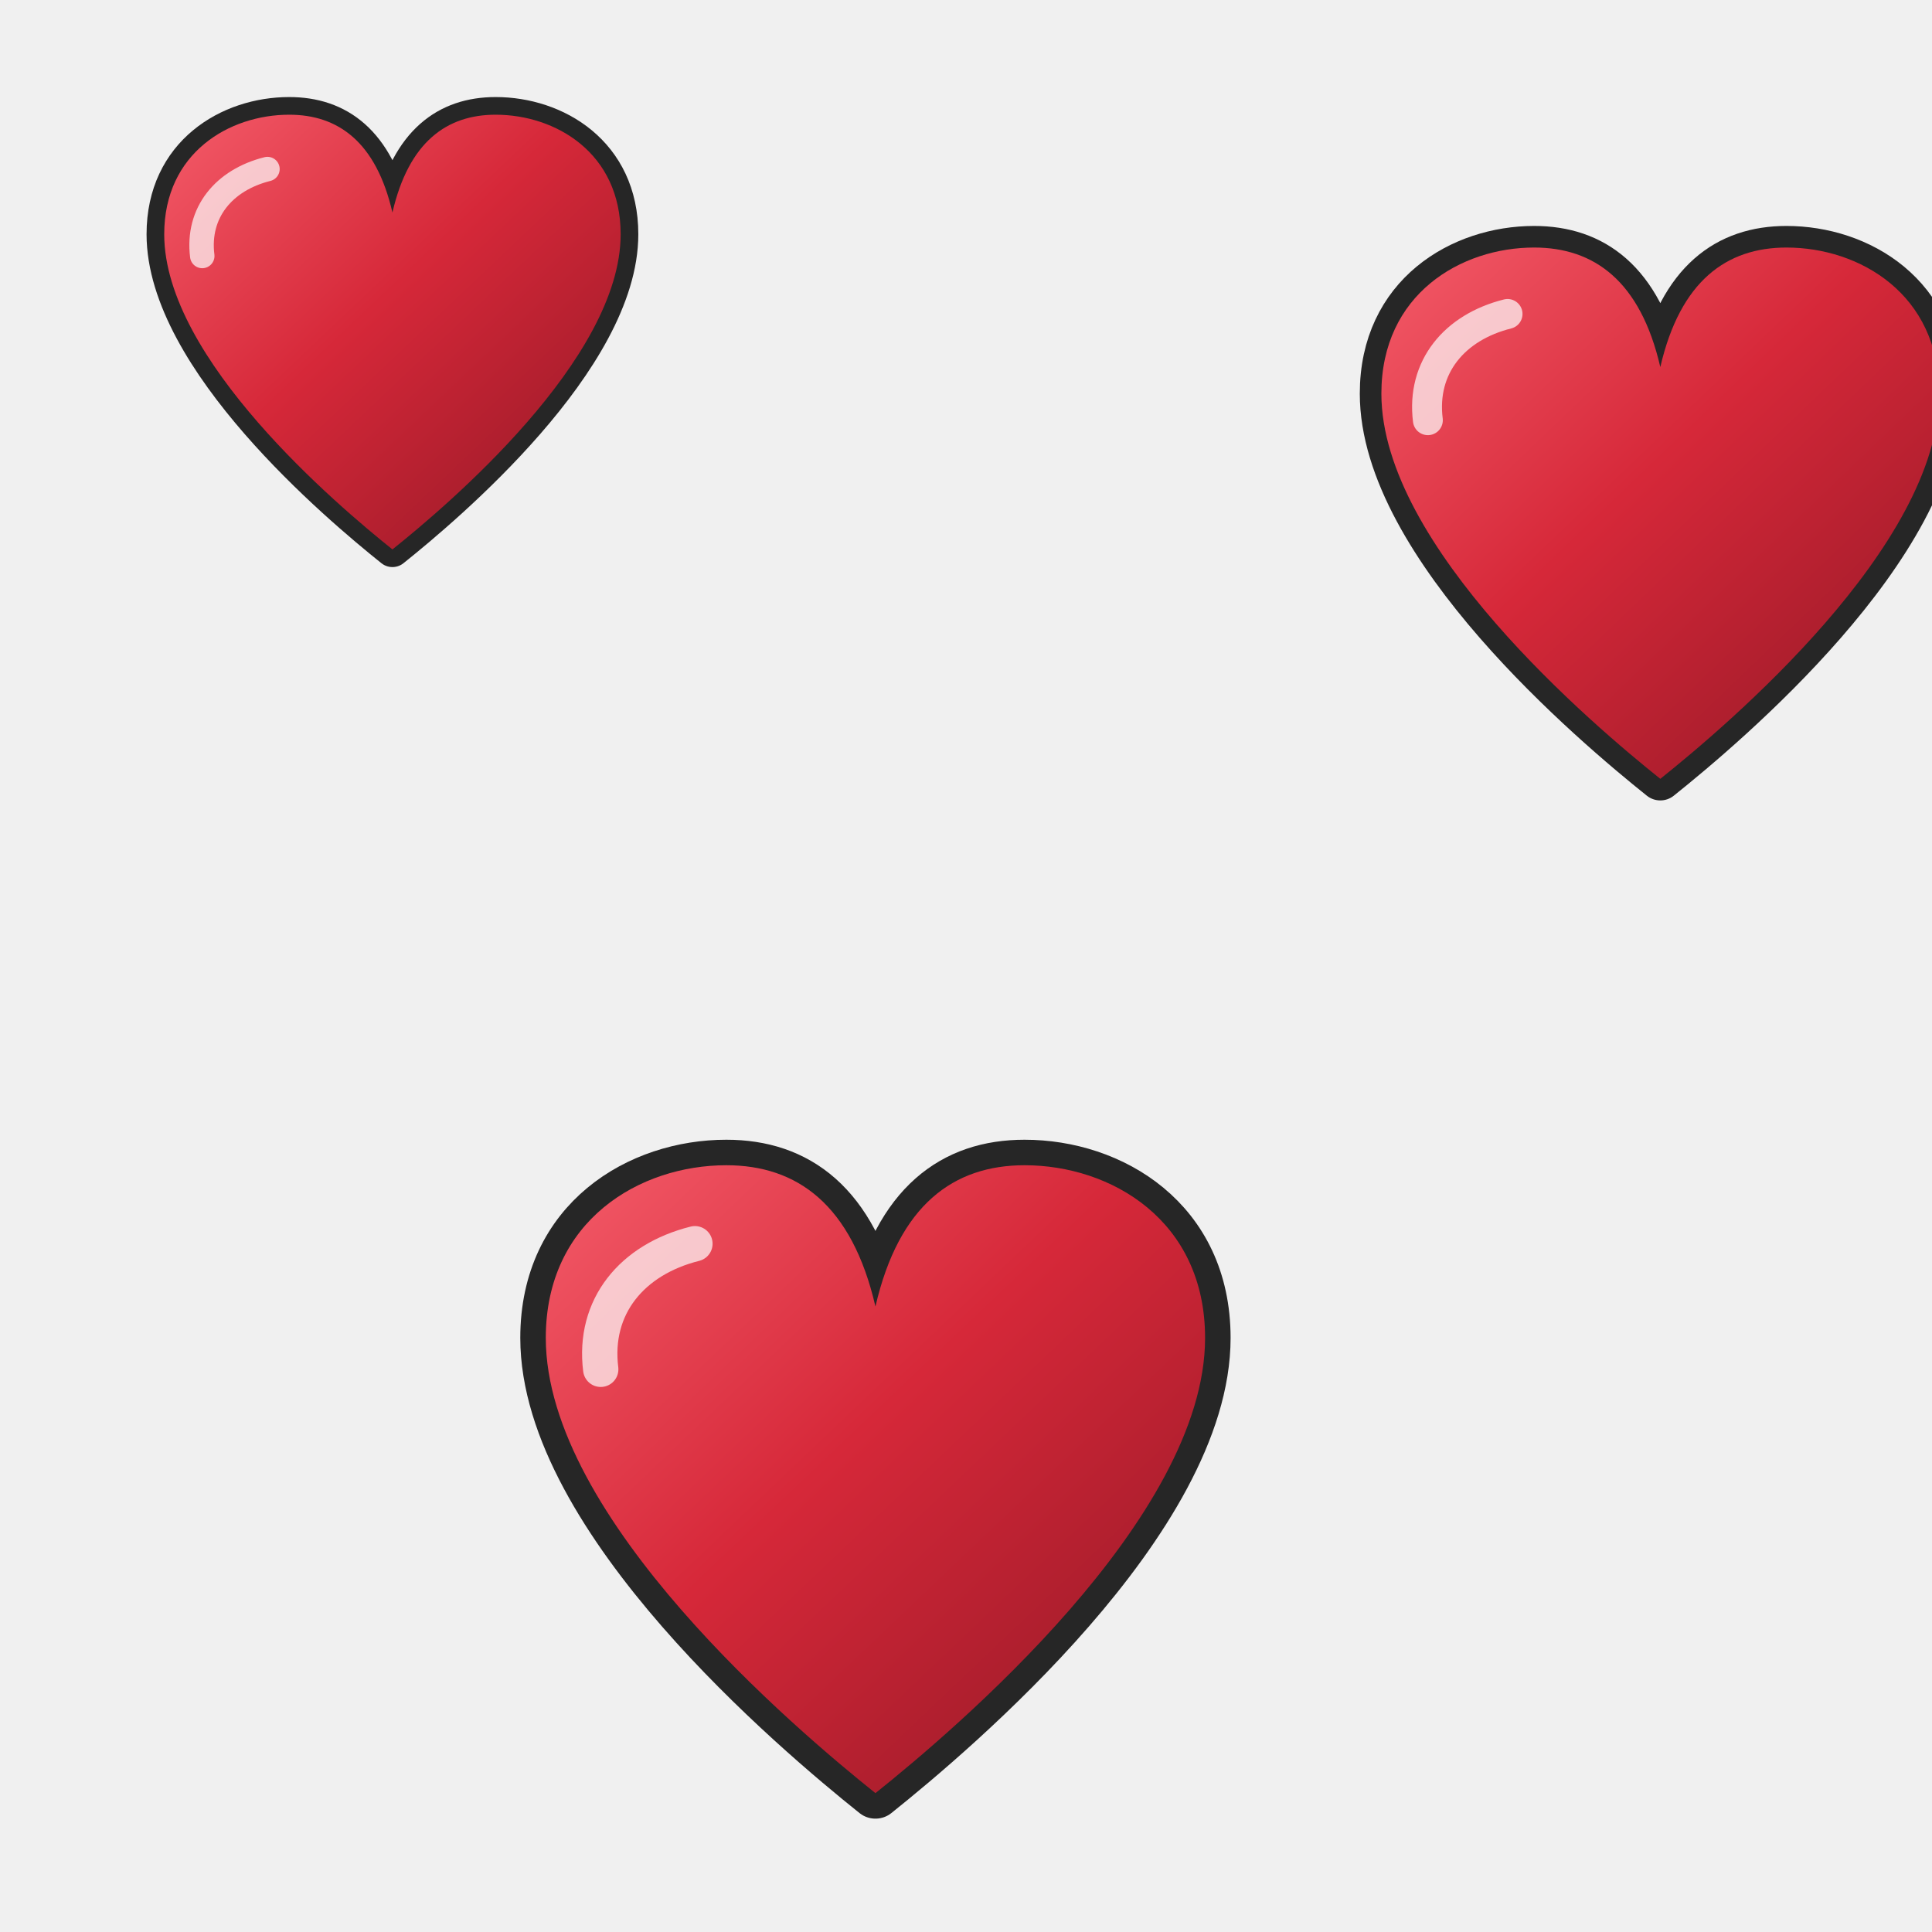
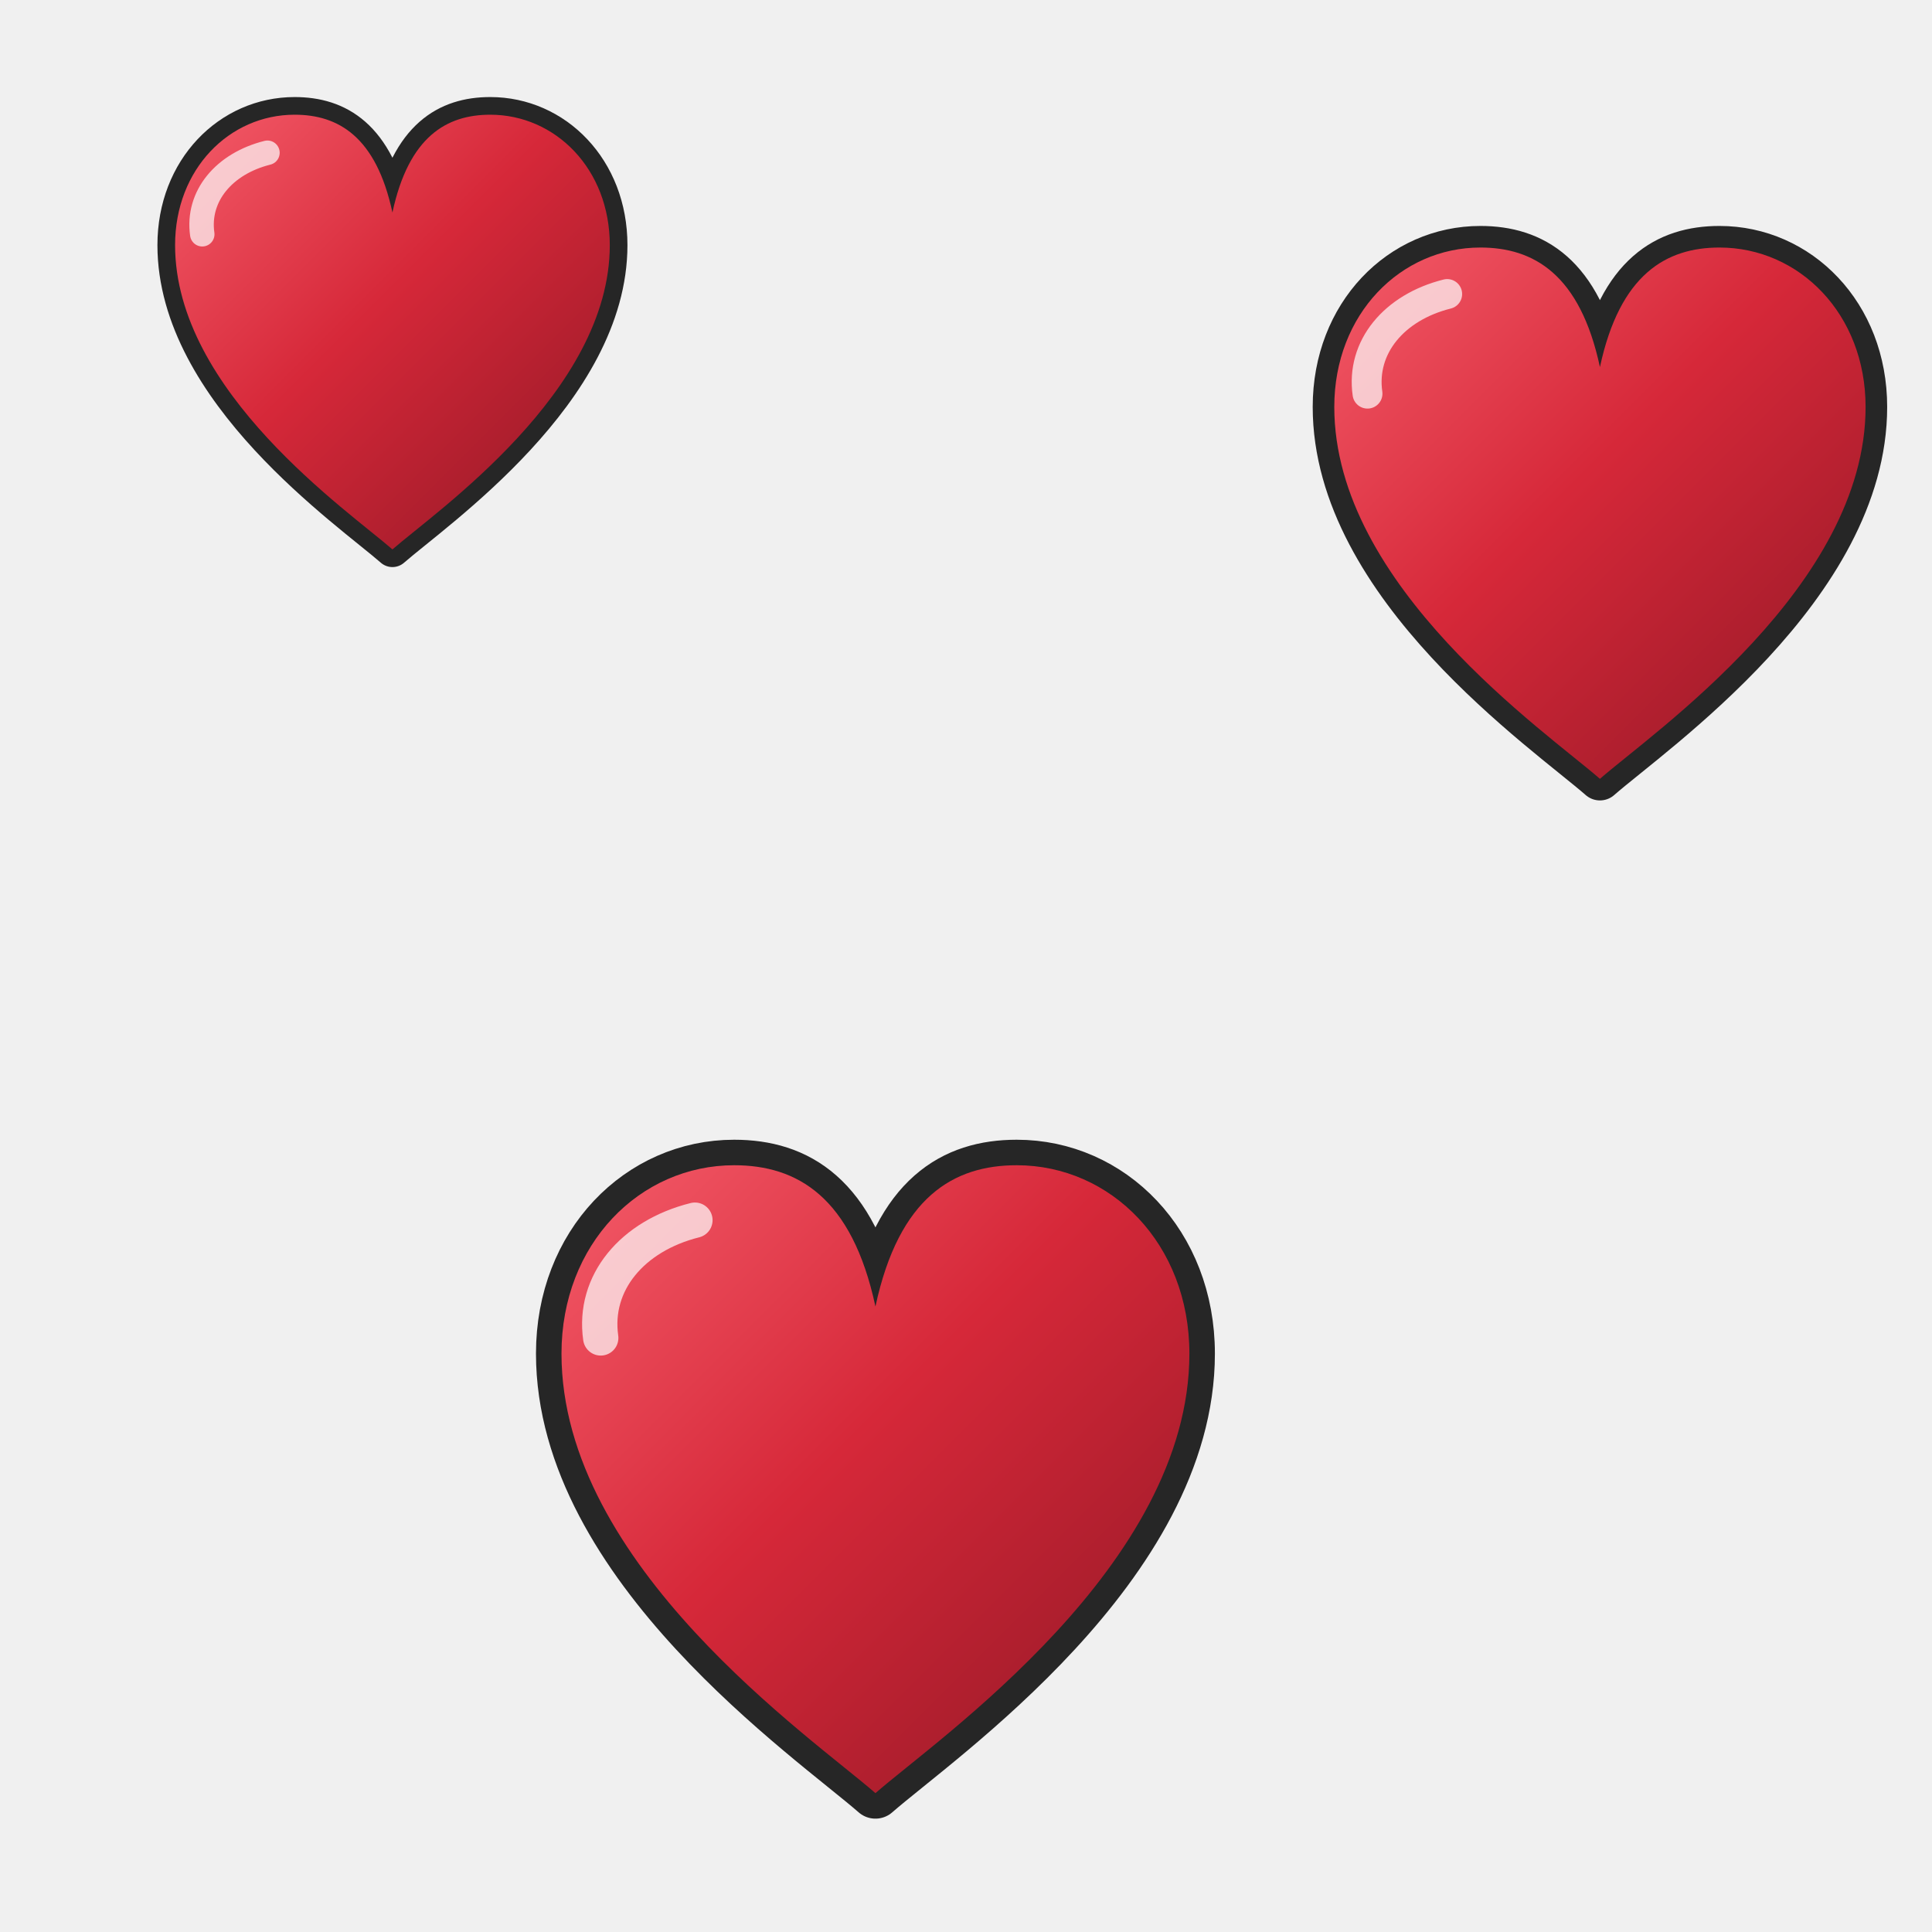
<svg xmlns="http://www.w3.org/2000/svg" viewBox="0 0 32 32">
  <defs>
    <linearGradient id="heart-shading" x1="0" y1="0" x2="1" y2="1">
      <stop offset="0" stop-color="#f45b69" />
      <stop offset="0.45" stop-color="#d62839" />
      <stop offset="1" stop-color="#8f1725" />
    </linearGradient>
  </defs>
  <symbol id="heart" viewBox="0 0 10 10">
-     <path d="M5 9C4 8.2.8 5.5.8 3.2.8 1.7 2 1 3.1 1 4 1 4.7 1.5 5 2.8 5.3 1.5 6 1 6.9 1 8 1 9.2 1.7 9.2 3.2 9.2 5.5 6 8.2 5 9Z" fill="url(#heart-shading)" stroke="#262626" stroke-width="0.65" stroke-linejoin="round" paint-order="stroke fill" />
-     <path d="M1.5 3.6C1.4 2.8 1.9 2.2 2.7 2" fill="none" stroke="#fff" stroke-width="0.45" stroke-linecap="round" opacity="0.7" />
+     <path d="M5 9C4.2 8.3 1 6.1 1 3.4 1 2 2 1 3.2 1 4 1 4.7 1.4 5 2.8 5.3 1.4 6 1 6.8 1 8 1 9 2 9 3.4 9 6.1 5.8 8.3 5 9Z" fill="url(#heart-shading)" stroke="#262626" stroke-width="0.65" stroke-linejoin="round" paint-order="stroke fill" />
+     <path d="M1.5 3.2C1.4 2.5 1.9 1.9 2.7 1.7" fill="none" stroke="#fff" stroke-width="0.45" stroke-linecap="round" opacity="0.7" />
  </symbol>
  <use href="#heart" x="2" y="1" width="9" height="9" />
-   <use href="#heart" x="22" y="3" width="11" height="11" />
+   <use href="#heart" x="21" y="3" width="11" height="11" />
  <use href="#heart" x="8" y="18" width="13" height="13" />
</svg>
